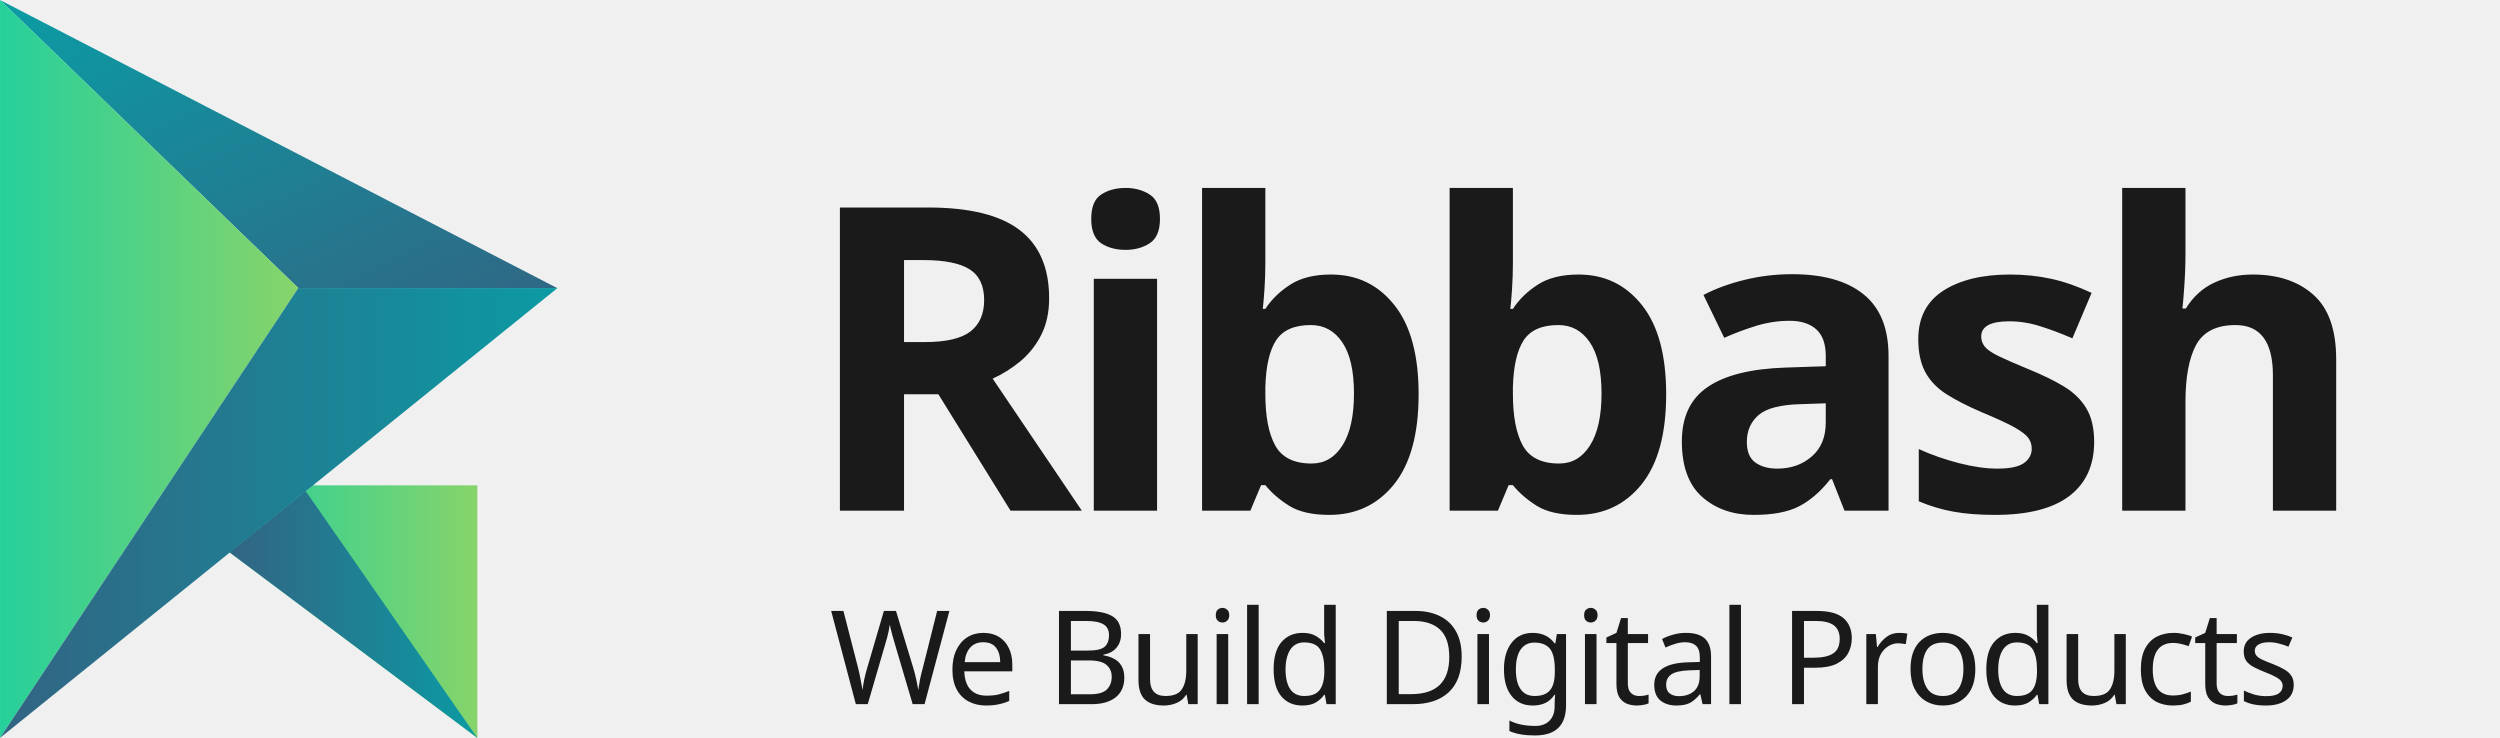
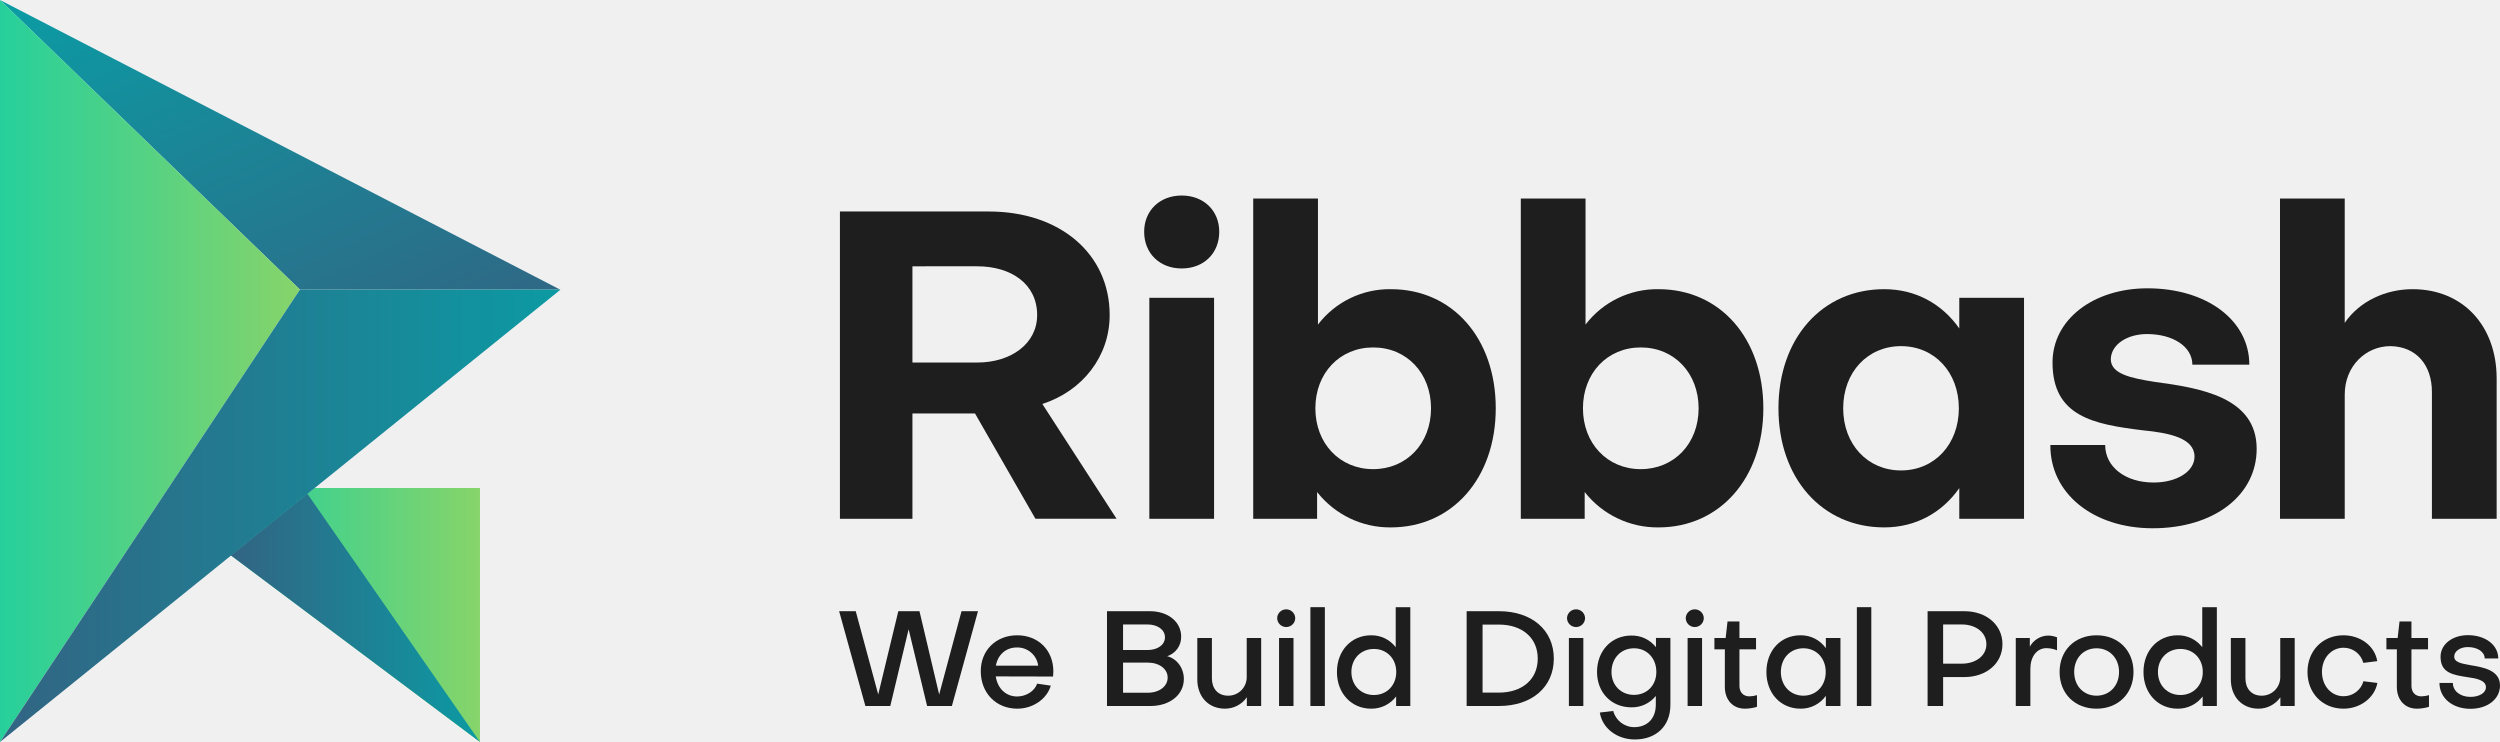
- <svg xmlns="http://www.w3.org/2000/svg" xmlns:xlink="http://www.w3.org/1999/xlink" width="229.632" height="67.782" viewBox="0 0 229.632 67.782">
+ <svg xmlns="http://www.w3.org/2000/svg" xmlns:xlink="http://www.w3.org/1999/xlink" width="1435.191" height="425.949" viewBox="0 0 1435.191 425.949">
  <defs>
-     <linearGradient id="a" y1="0.5" x2="1" y2="0.5" gradientUnits="objectBoundingBox">
+     <linearGradient id="linear-gradient" y1="0.5" x2="1" y2="0.5" gradientUnits="objectBoundingBox">
      <stop offset="0" stop-color="#26d09b" />
      <stop offset="1" stop-color="#87d46a" />
    </linearGradient>
-     <linearGradient id="b" x1="0" y1="0.5" x2="1" y2="0.5" xlink:href="#a" />
-     <linearGradient id="c" y1="0.5" x2="1" y2="0.5" gradientUnits="objectBoundingBox">
+     <linearGradient id="linear-gradient-3" y1="0.5" x2="1" y2="0.5" gradientUnits="objectBoundingBox">
      <stop offset="0" stop-color="#326483" />
      <stop offset="1" stop-color="#0c9aa3" />
    </linearGradient>
-     <linearGradient id="d" x1="0" y1="0.5" x2="1" y2="0.5" xlink:href="#c" />
-     <linearGradient id="f" x1="0.942" y1="1.195" x2="-0.032" y2="0.107" xlink:href="#c" />
+     <linearGradient id="linear-gradient-6" x1="0.942" y1="1.195" x2="-0.032" y2="0.107" xlink:href="#linear-gradient-3" />
  </defs>
-   <g transform="translate(-390 -25)">
-     <text transform="translate(463.632 71.904)" fill="#1a1a1a" font-size="39" font-family="Objectivity-Bold, Objectivity" font-weight="700" letter-spacing="-0.05em">
-       <tspan x="0" y="0">Ribbash</tspan>
-     </text>
-     <text transform="translate(466.205 89.679)" fill="#1a1a1a" font-size="12" font-family="Objectivity-Medium, Objectivity" font-weight="500" letter-spacing="-0.025em">
-       <tspan x="0" y="0">We Build Digital Products</tspan>
-     </text>
-     <g transform="translate(-146.546 -803.78)">
-       <g transform="translate(557.24 873.361)">
-         <path d="M590.068,956.174l.147.106-.152-.1Z" transform="translate(-589.574 -950.331)" fill="url(#a)" />
-         <path d="M612.578,941.412v23.2l-22.762-17.052.25-.2h.005l7.268-5.861.108-.089Z" transform="translate(-589.425 -941.412)" fill="url(#b)" />
-         <path d="M588.833,956.208l.134.107-.139-.1Z" transform="translate(-588.828 -950.352)" fill="url(#c)" />
-         <path d="M590.068,956.174l.147.106-.152-.1Z" transform="translate(-589.574 -950.331)" fill="url(#d)" />
-         <path d="M589.816,948.354l.25-.2h.005l6.733-5.43,15.774,22.683Z" transform="translate(-589.425 -942.204)" fill="url(#c)" />
+   <g id="Group_15325" data-name="Group 15325" transform="translate(-181.532 -131.728)">
+     <g id="Group_15319" data-name="Group 15319">
+       <g id="Group_15318" data-name="Group 15318">
+         <path id="Path_12465" data-name="Path 12465" d="M705.339,429.543H663.716V253.14h85.476c40.88,0,69.371,24.28,69.371,59.462,0,23.785-15.608,43.605-38.649,51.038l42.614,65.9H775.949L741.264,369.09H705.339Zm0-144.938v55.249H742.5c19.572,0,34.437-10.9,34.437-27.252,0-17.839-14.865-28-34.437-28Z" fill="#1e1e1e" />
+         <path id="Path_12466" data-name="Path 12466" d="M838.364,264.784c0-12.139,8.919-20.811,21.555-20.811s21.555,8.672,21.555,20.811c0,12.389-8.919,21.06-21.555,21.06S838.364,277.173,838.364,264.784ZM878.5,302.691V429.543H841.337V302.691Z" fill="#1e1e1e" />
+         <path id="Path_12467" data-name="Path 12467" d="M980.01,434.5a53.1,53.1,0,0,1-42.366-20.316v15.361H900.976V245.707h37.163v72.346a51.775,51.775,0,0,1,41.871-20.317c35.429,0,60.2,28.244,60.2,68.381S1015.191,434.5,980.01,434.5Zm-43.358-68.381c0,20.069,13.874,34.934,33.2,34.934,19.077,0,33.2-14.617,33.2-34.934,0-20.068-13.874-34.933-33.2-34.933S936.652,346.049,936.652,366.117Z" fill="#1e1e1e" />
+         <path id="Path_12468" data-name="Path 12468" d="M1133.622,434.5a53.1,53.1,0,0,1-42.366-20.316v15.361h-36.668V245.707h37.163v72.346a51.775,51.775,0,0,1,41.871-20.317c35.43,0,60.205,28.244,60.205,68.381S1168.8,434.5,1133.622,434.5Zm-43.357-68.381c0,20.069,13.874,34.934,33.2,34.934,19.077,0,33.2-14.617,33.2-34.934,0-20.068-13.874-34.933-33.2-34.933S1090.265,346.049,1090.265,366.117Z" fill="#1e1e1e" />
+         <path id="Path_12469" data-name="Path 12469" d="M1306.311,302.691h37.165V429.543h-37.165V411.952c-9.91,14.122-25.023,22.546-43.109,22.546-35.677,0-60.7-28.244-60.7-68.381s25.023-68.381,60.7-68.381c18.086,0,33.2,8.424,43.109,22.546Zm-.248,63.426c0-20.563-13.874-35.677-33.2-35.677s-33.2,15.114-33.2,35.677,13.874,35.677,33.2,35.677S1306.063,386.681,1306.063,366.117Z" fill="#1e1e1e" />
+         <path id="Path_12470" data-name="Path 12470" d="M1417.317,434.993c-34.19,0-58.965-20.067-58.717-47.816h31.464c0,12.636,11.645,21.554,27.749,21.554,13.626,0,23.538-6.441,23.538-14.865,0-10.653-14.371-13.627-29.732-15.113-28.244-3.469-51.781-7.929-51.781-38.9,0-24.775,23.537-42.613,54.507-42.613,33.942,0,58.47,18.334,58.47,43.853h-32.7c0-10.406-11.149-17.591-26.014-17.591-11.4,0-20.564,5.946-20.812,14.37,0,8.424,11.15,10.9,25.52,13.131,25.766,3.469,58.222,8.672,58.222,38.4C1477.027,415.916,1452.747,434.993,1417.317,434.993Z" fill="#1e1e1e" />
+         <path id="Path_12471" data-name="Path 12471" d="M1527.587,245.707v71.355c8.424-12.388,23.537-19.326,38.9-19.326,29.236,0,48.313,21.307,48.313,51.285v80.522h-37.164V356.7c0-15.36-8.919-26.014-23.784-26.262-14.371,0-26.263,11.645-26.263,27.748v71.355h-37.163V245.707Z" fill="#1e1e1e" />
      </g>
-       <g transform="translate(536.546 828.78)">
-         <path d="M563.947,855.238l-27.4-26.458,51.173,26.458H563.947Z" transform="translate(-536.546 -828.78)" fill="url(#f)" />
-         <path d="M536.547,896.562V828.78l27.4,26.458Z" transform="translate(-536.546 -828.78)" fill="url(#b)" />
-         <path d="M536.546,1000.031" transform="translate(-536.546 -932.249)" fill="#fff" />
-         <path d="M536.547,936.949l51.207-41.325H563.948Z" transform="translate(-536.547 -869.167)" fill="url(#c)" />
+     </g>
+     <g id="Group_15321" data-name="Group 15321">
+       <g id="Group_15320" data-name="Group 15320">
+         <path id="Path_12472" data-name="Path 12472" d="M720.682,530.411,733.519,482.6h9.457l-14.991,54.426H713.764l-10.61-44.048-10.531,44.048h-14.3L663.257,482.6h9.532L685.7,530.411,697.235,482.6h12.147Z" fill="#1e1e1e" />
+         <path id="Path_12473" data-name="Path 12473" d="M765.476,496.433c12.146,0,20.755,8.61,20.755,20.679,0,.922-.077,2.076-.153,3l-32.9-.077c1,6.919,5.843,11.531,12.222,11.531,5.228,0,10.071-3.075,11.532-7.379l7.84,1.153c-2.228,7.687-10.3,13.222-19.217,13.222-12.224,0-20.988-8.995-20.988-21.525C744.565,505.043,753.329,496.433,765.476,496.433Zm12.069,17.451a12.053,12.053,0,0,0-12.3-10.455c-6.3,0-10.916,4.227-11.992,10.455Z" fill="#1e1e1e" />
+         <path id="Path_12474" data-name="Path 12474" d="M817.027,537.022V482.6h24.6c10.532,0,17.989,6.15,17.989,14.606a11.522,11.522,0,0,1-8.072,11.224c5.612,1.384,9.609,6.764,9.609,13.068,0,9.071-7.995,15.528-19.218,15.528Zm9.226-46.816V504.89h13.99c5.92,0,10.071-3,10.071-7.3s-4.151-7.38-10.071-7.38ZM840.4,512.115H826.253v17.3H840.4c6.688,0,11.455-3.69,11.455-8.686S847.085,512.115,840.4,512.115Z" fill="#1e1e1e" />
+         <path id="Path_12475" data-name="Path 12475" d="M897.319,537.022v-5a15.239,15.239,0,0,1-12.606,6.535c-9.61,0-15.836-7.073-15.836-16.758V497.971h8.379v23.216c0,5.765,3.383,9.917,9.3,9.917a10.565,10.565,0,0,0,10.685-10.686V497.971h8.3v39.051Z" fill="#1e1e1e" />
+         <path id="Path_12476" data-name="Path 12476" d="M914.724,486.517a5.193,5.193,0,0,1,10.378,0,5.189,5.189,0,0,1-10.378,0Zm9.378,11.454v39.051h-8.3V497.971Z" fill="#1e1e1e" />
+         <path id="Path_12477" data-name="Path 12477" d="M942.1,480.29v56.732h-8.3V480.29Z" fill="#1e1e1e" />
+         <path id="Path_12478" data-name="Path 12478" d="M968.637,496.433a17.455,17.455,0,0,1,14.144,6.841V480.29h8.379v56.732h-8.148v-5.458a17.7,17.7,0,0,1-14.375,7c-11.3,0-19.6-8.84-19.6-21.064S957.259,496.433,968.637,496.433Zm-11.3,21.063c0,7.765,5.535,13.223,12.915,13.223,7.457,0,12.838-5.612,12.838-13.223s-5.381-13.222-12.838-13.222S957.336,509.886,957.336,517.5Z" fill="#1e1e1e" />
+         <path id="Path_12479" data-name="Path 12479" d="M1023.495,482.6h18.527c18.911,0,31.518,10.839,31.518,27.214s-12.607,27.212-31.518,27.212h-18.527Zm18.527,7.687h-9.378v39.052h9.378c13.3,0,22.293-7.533,22.293-19.525S1055.321,490.283,1042.022,490.283Z" fill="#1e1e1e" />
+         <path id="Path_12480" data-name="Path 12480" d="M1081.113,486.517a5.193,5.193,0,0,1,10.378,0,5.189,5.189,0,0,1-10.378,0Zm9.378,11.454v39.051h-8.3V497.971Z" fill="#1e1e1e" />
+         <path id="Path_12481" data-name="Path 12481" d="M1132.094,536.254v-5a17.49,17.49,0,0,1-14.068,6.534c-11.378,0-19.679-8.456-19.679-20.3,0-12.145,8.3-20.909,19.679-20.909a17.444,17.444,0,0,1,14.145,6.687v-5.3h8.3v38.36c0,12.607-8.533,19.91-20.449,19.91-10.223,0-18.679-6.458-20.063-15.452l7.686-.922a12.459,12.459,0,0,0,12.07,9.3C1126.943,549.169,1132.094,544.479,1132.094,536.254Zm.307-18.758c0-7.918-5.381-13.606-12.838-13.606s-12.915,5.688-12.915,13.606c0,7.611,5.458,13.146,12.915,13.146S1132.4,525.107,1132.4,517.5Z" fill="#1e1e1e" />
+         <path id="Path_12482" data-name="Path 12482" d="M1149.269,486.517a5.193,5.193,0,0,1,10.378,0,5.189,5.189,0,0,1-10.378,0Zm9.378,11.454v39.051h-8.3V497.971Z" fill="#1e1e1e" />
+         <path id="Path_12483" data-name="Path 12483" d="M1171.729,504.505h-6v-6.534h6.458l1.077-9.456h6.841v9.456h9.533v6.534h-9.533v20.986c0,3.536,2.153,6,5.689,6a16.569,16.569,0,0,0,4.382-.691v6.687a23.207,23.207,0,0,1-6.919,1.077c-6.995,0-11.532-5.074-11.532-12.531Z" fill="#1e1e1e" />
+         <path id="Path_12484" data-name="Path 12484" d="M1229.713,497.971h8.379v39.051h-8.379V531.18a17.5,17.5,0,0,1-14.529,7.38c-11.455,0-19.6-8.84-19.6-21.064s8.148-21.063,19.6-21.063a17.5,17.5,0,0,1,14.529,7.38Zm-.077,19.525c0-7.918-5.381-13.606-12.838-13.606s-12.915,5.688-12.915,13.606c0,7.842,5.458,13.608,12.915,13.608S1229.636,525.414,1229.636,517.5Z" fill="#1e1e1e" />
+         <path id="Path_12485" data-name="Path 12485" d="M1255.806,480.29v56.732h-8.3V480.29Z" fill="#1e1e1e" />
+         <path id="Path_12486" data-name="Path 12486" d="M1297.037,520.418v16.6h-8.918V482.6h21.064c12.761,0,21.909,7.918,21.909,18.911s-9.148,18.911-21.986,18.911Zm0-30.212V512.73h10.608c8.3,0,14.3-4.689,14.222-11.223,0-6.611-5.919-11.3-14.222-11.3Z" fill="#1e1e1e" />
+         <path id="Path_12487" data-name="Path 12487" d="M1346.809,497.971v5a12.2,12.2,0,0,1,10.608-6.381,15.213,15.213,0,0,1,5,1v7.457a16.351,16.351,0,0,0-6.073-1.23c-5.534,0-9.225,4.92-9.225,11.838v21.371h-8.379V497.971Z" fill="#1e1e1e" />
+         <path id="Path_12488" data-name="Path 12488" d="M1406.328,517.5c0,12.377-8.764,21.064-21.218,21.064-12.53,0-21.216-8.687-21.216-21.064s8.686-21.063,21.216-21.063C1397.564,496.433,1406.328,505.12,1406.328,517.5Zm-8.3,0c0-7.918-5.458-13.606-12.915-13.606-7.533,0-12.838,5.688-12.838,13.606s5.305,13.608,12.838,13.608C1392.567,531.1,1398.025,525.414,1398.025,517.5Z" fill="#1e1e1e" />
+         <path id="Path_12489" data-name="Path 12489" d="M1431.651,496.433a17.457,17.457,0,0,1,14.145,6.841V480.29h8.379v56.732h-8.149v-5.458a17.7,17.7,0,0,1-14.375,7c-11.3,0-19.6-8.84-19.6-21.064S1420.273,496.433,1431.651,496.433Zm-11.3,21.063c0,7.765,5.535,13.223,12.915,13.223,7.457,0,12.837-5.612,12.837-13.223s-5.38-13.222-12.837-13.222S1420.351,509.886,1420.351,517.5Z" fill="#1e1e1e" />
+         <path id="Path_12490" data-name="Path 12490" d="M1490.645,537.022v-5a15.24,15.24,0,0,1-12.606,6.535c-9.609,0-15.836-7.073-15.836-16.758V497.971h8.379v23.216c0,5.765,3.383,9.917,9.3,9.917a10.565,10.565,0,0,0,10.685-10.686V497.971h8.3v39.051Z" fill="#1e1e1e" />
+         <path id="Path_12491" data-name="Path 12491" d="M1546.256,511.27l-7.995,1a11.652,11.652,0,0,0-11.377-8.688c-6.919,0-12.377,5.843-12.377,13.914.077,8.072,5.381,13.915,12.377,13.915a11.763,11.763,0,0,0,11.454-8.61l7.995,1c-1.614,8.533-9.84,14.76-19.449,14.76-11.992,0-20.68-8.84-20.68-21.064s8.688-21.063,20.6-21.063C1536.724,496.433,1544.872,502.66,1546.256,511.27Z" fill="#1e1e1e" />
+         <path id="Path_12492" data-name="Path 12492" d="M1557.51,504.505h-6v-6.534h6.458l1.076-9.456h6.842v9.456h9.532v6.534h-9.532v20.986c0,3.536,2.152,6,5.688,6a16.567,16.567,0,0,0,4.382-.691v6.687a23.205,23.205,0,0,1-6.919,1.077c-6.995,0-11.531-5.074-11.531-12.531Z" fill="#1e1e1e" />
+         <path id="Path_12493" data-name="Path 12493" d="M1599.733,538.637c-10.3,0-17.757-6.227-17.757-14.837h7.687c0,4.613,4.229,7.995,10.07,7.995,5.228,0,8.994-2.383,8.918-5.611,0-4.075-6.073-5.075-9.994-5.613-9.147-1.383-16.066-2.537-16.066-11.838,0-7.149,6.842-12.377,15.682-12.377,10.071,0,17.451,5.612,17.451,13.376h-7.765c-.077-3.843-4.151-6.534-9.763-6.534-4.228,0-7.764,2.306-7.764,5.458,0,2.921,2.921,3.844,9.225,4.92,7.456,1.23,17.066,2.844,17.066,11.685C1616.723,533.025,1609.65,538.637,1599.733,538.637Z" fill="#1e1e1e" />
      </g>
-       <path d="M598.8,956.315l-.133-.1,0,0Z" transform="translate(-37.53 -76.991)" fill="url(#c)" />
+     </g>
+     <g id="Group_15324" data-name="Group 15324">
+       <g id="Group_15322" data-name="Group 15322">
+         <path id="Path_12494" data-name="Path 12494" d="M314.677,448.592l.922.668-.954-.652Z" fill="url(#linear-gradient)" />
+         <path id="Path_12495" data-name="Path 12495" d="M457.067,411.876v145.8L314.03,450.518l1.568-1.257h.032l45.674-36.828.679-.557Z" fill="url(#linear-gradient)" />
+         <path id="Path_12496" data-name="Path 12496" d="M311.6,448.678l.84.672-.872-.642Z" fill="url(#linear-gradient-3)" />
+         <path id="Path_12497" data-name="Path 12497" d="M314.677,448.592l.922.668-.954-.652Z" fill="url(#linear-gradient-3)" />
+         <path id="Path_12498" data-name="Path 12498" d="M314.03,450.518l1.568-1.257h.032l42.311-34.124,99.125,142.54Z" fill="url(#linear-gradient-3)" />
+       </g>
+       <g id="Group_15323" data-name="Group 15323">
+         <path id="Path_12499" data-name="Path 12499" d="M353.718,297.992,181.532,131.727,503.109,297.992H353.718Z" fill="url(#linear-gradient-6)" />
+         <path id="Path_12500" data-name="Path 12500" d="M181.535,557.677l0-425.949L353.718,297.992Z" fill="url(#linear-gradient)" />
+         <path id="Path_12501" data-name="Path 12501" d="M181.532,557.677" fill="#fff" />
+         <path id="Path_12502" data-name="Path 12502" d="M181.535,557.677l321.789-259.69h-149.6Z" fill="url(#linear-gradient-3)" />
+       </g>
+       <path id="Path_12503" data-name="Path 12503" d="M336.872,449.35l-.839-.642.03-.03Z" fill="url(#linear-gradient-3)" />
    </g>
  </g>
</svg>
